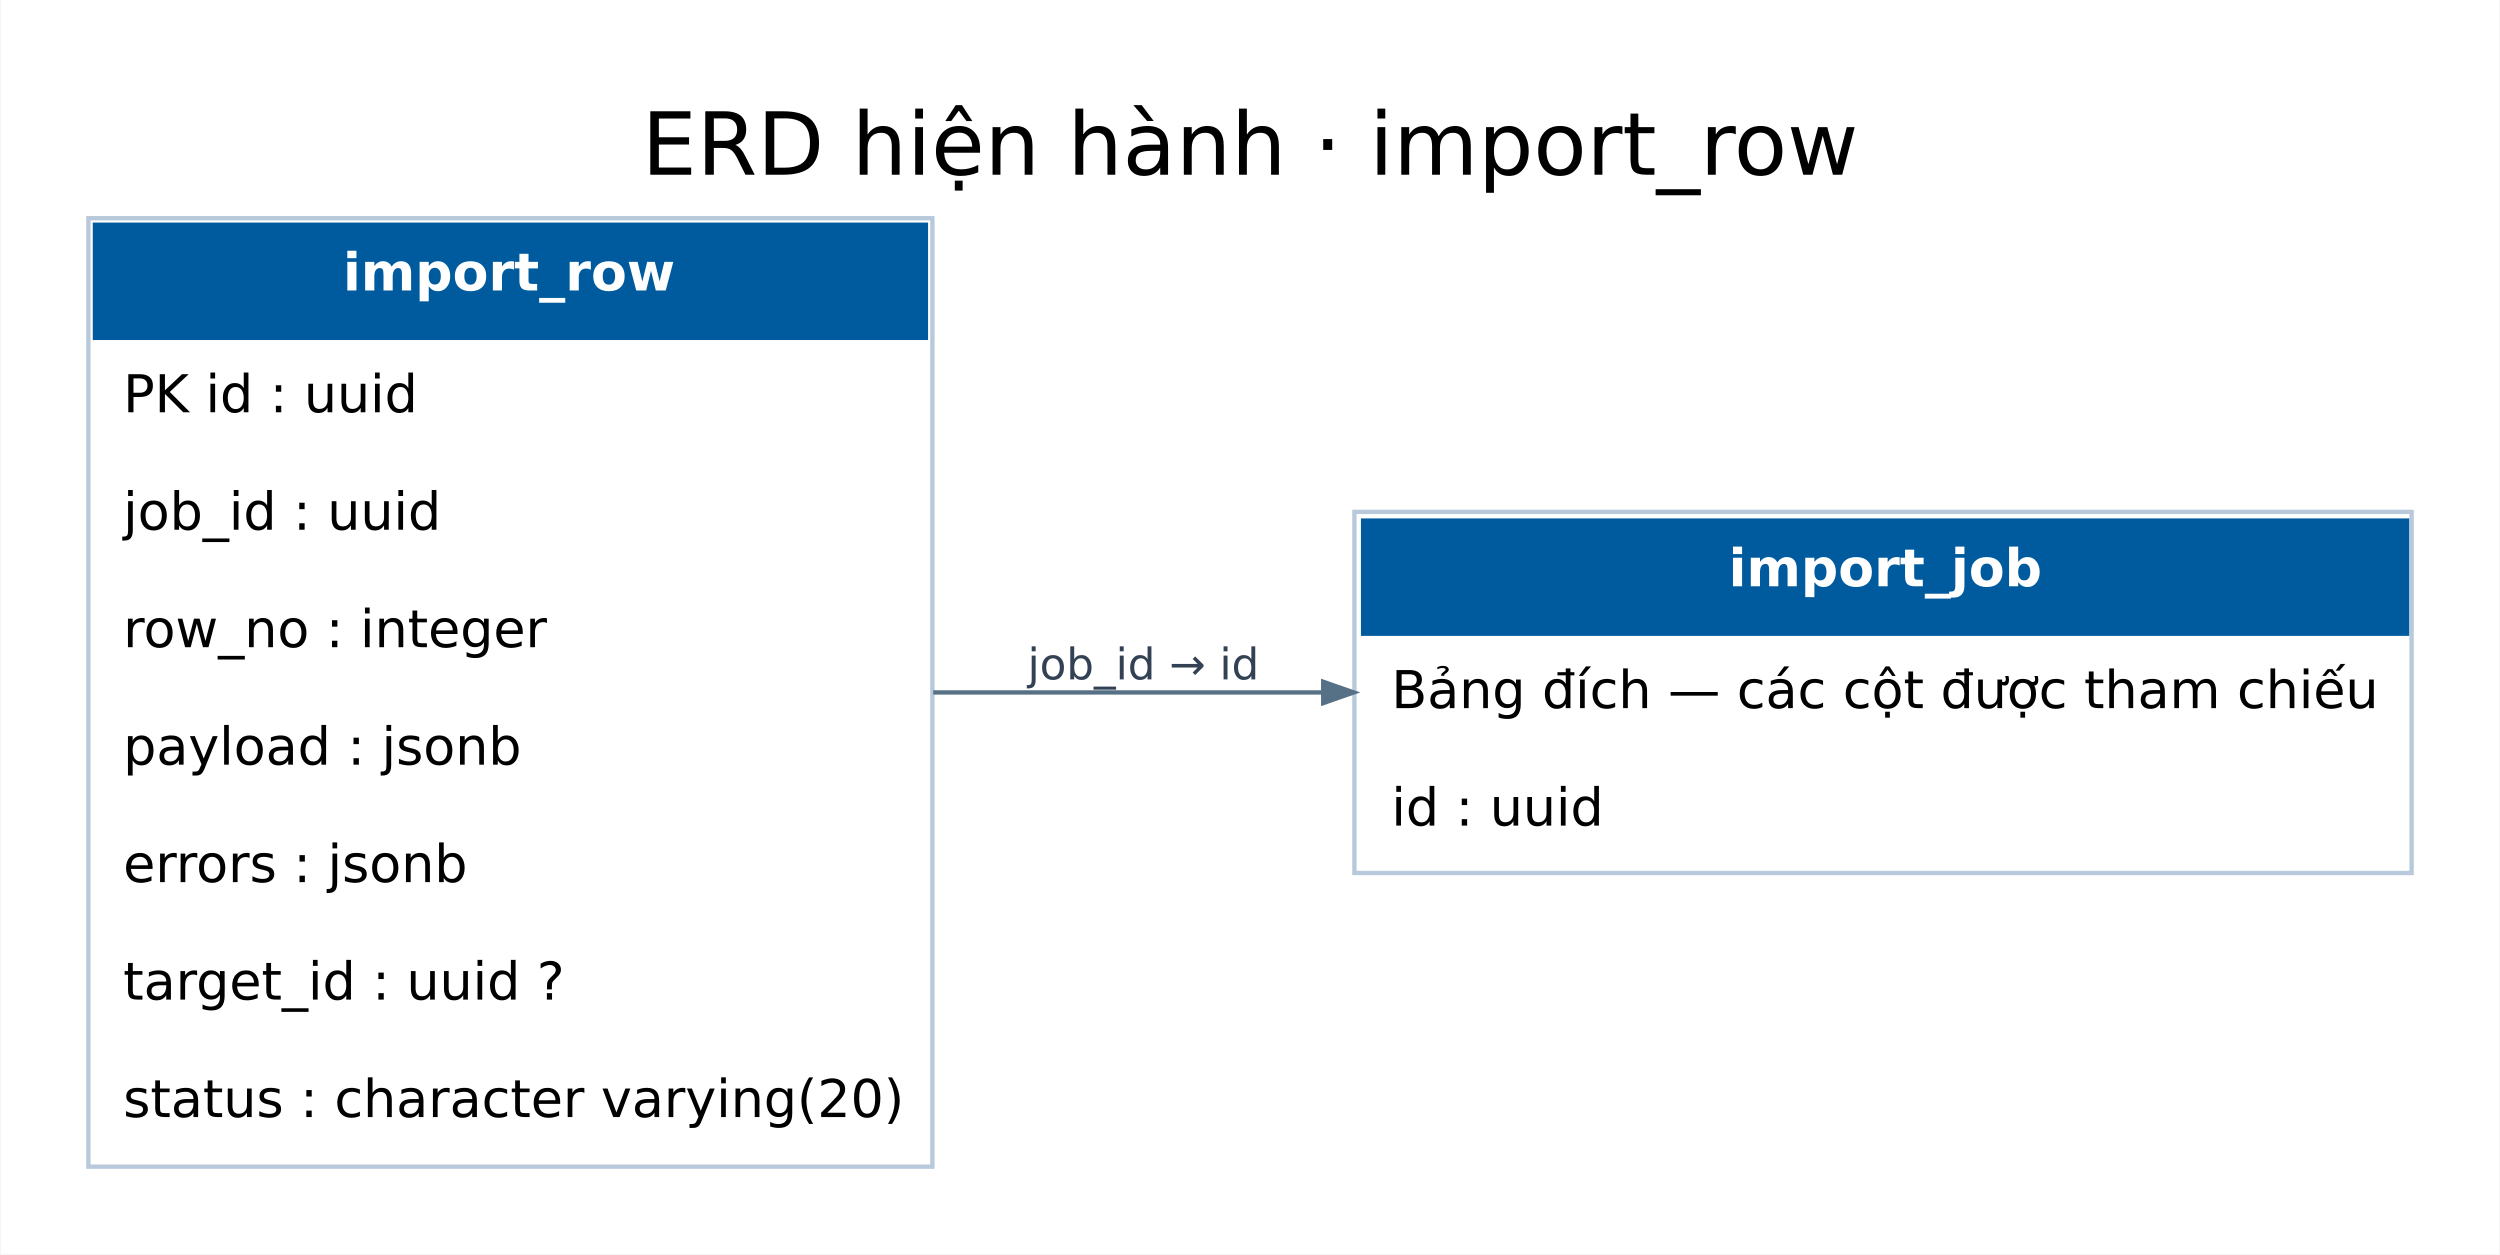
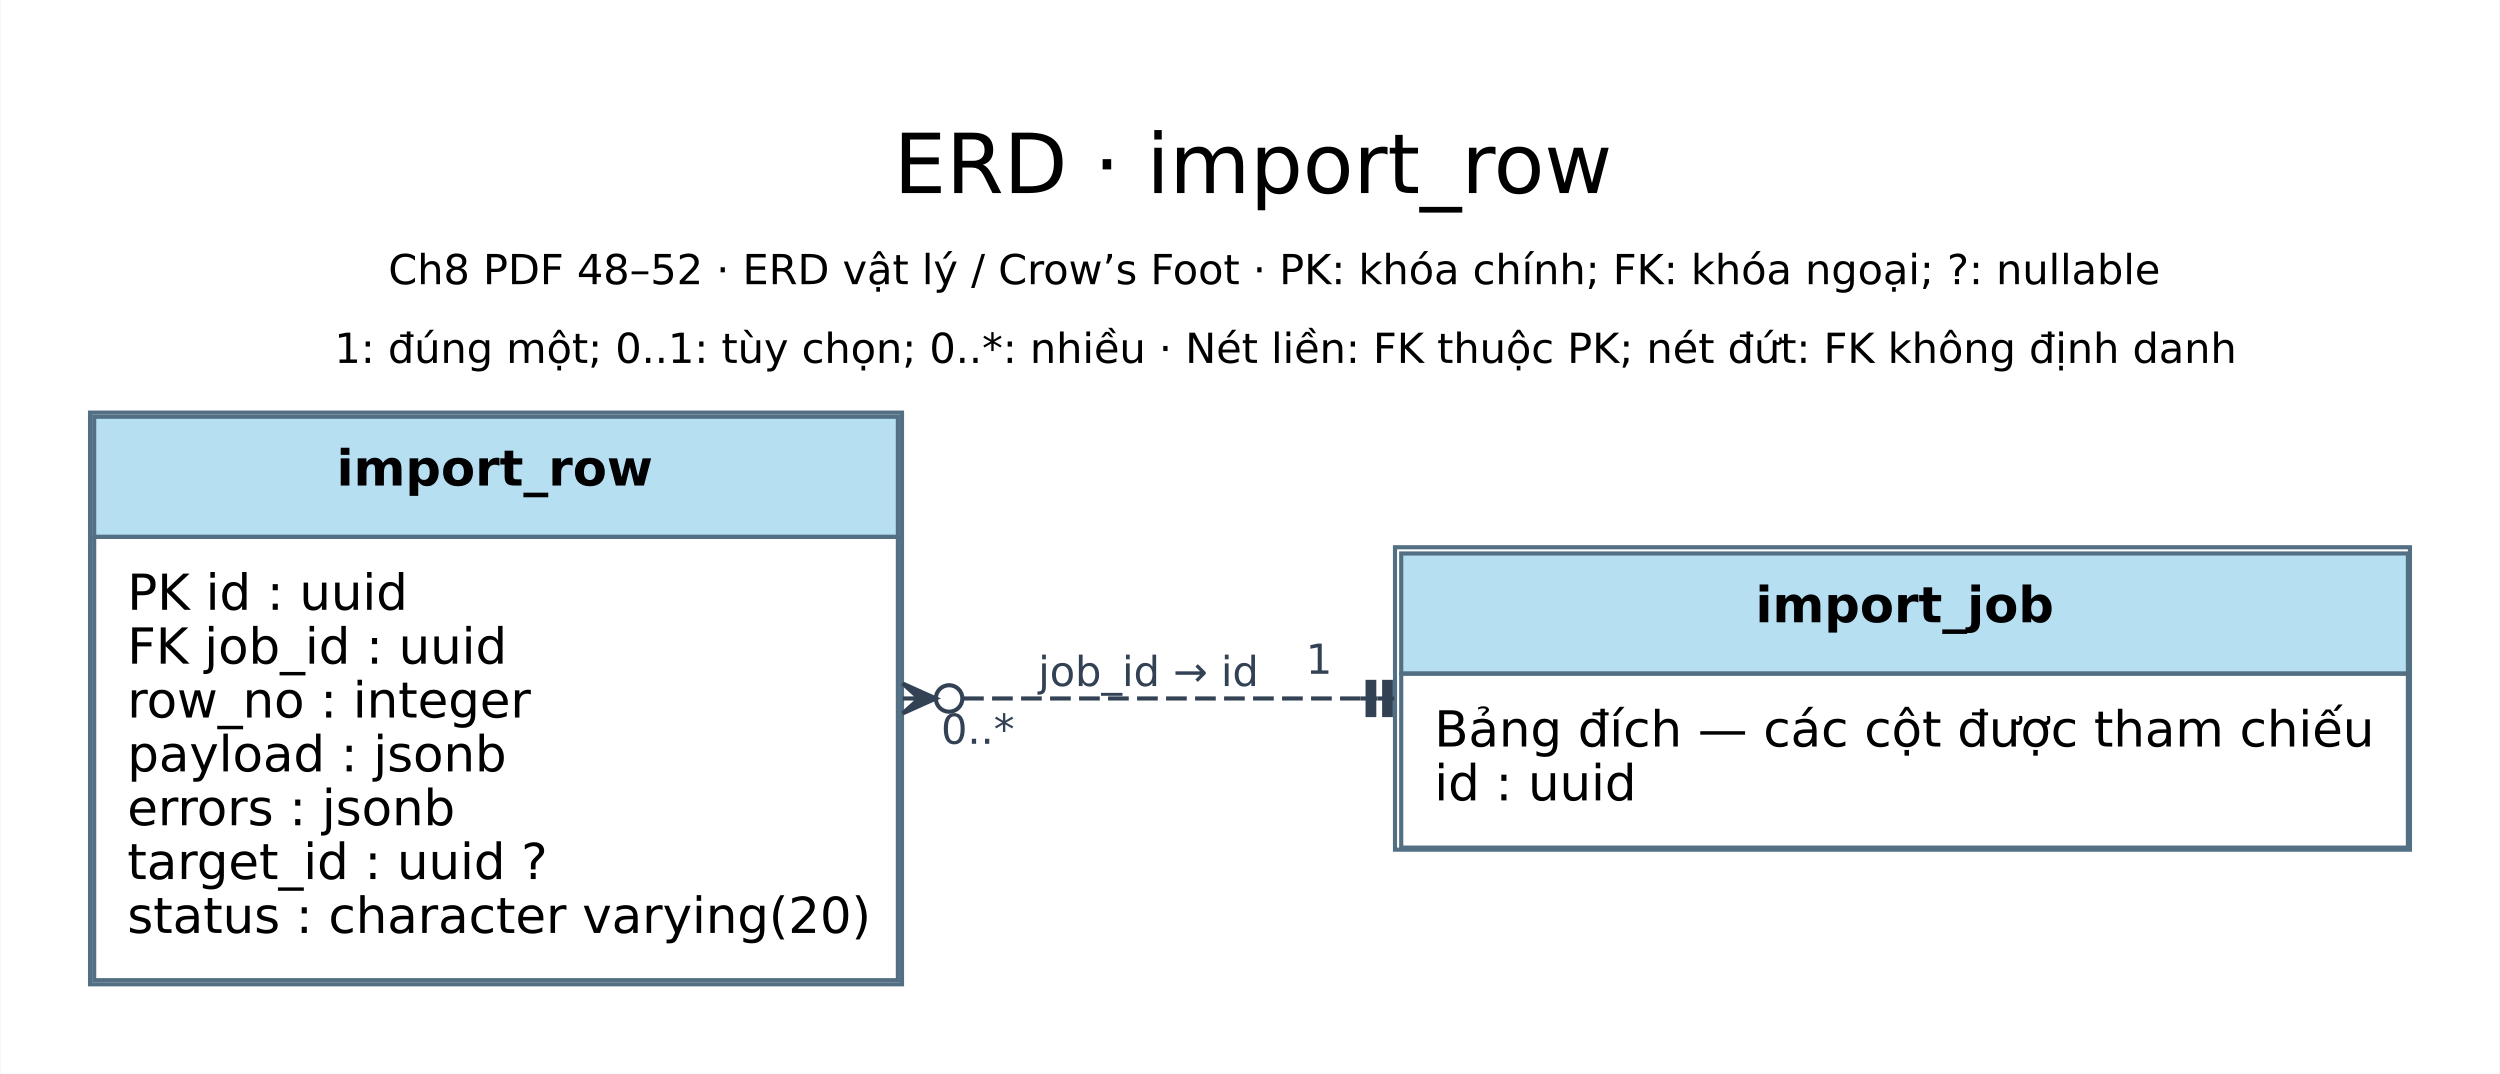
- <svg xmlns="http://www.w3.org/2000/svg" width="574pt" height="288pt" viewBox="0.00 0.00 574.32 288.32">
-   <g id="graph0" class="graph" transform="scale(1 1) rotate(0) translate(20.16 268.16)">
-     <polygon fill="white" stroke="transparent" points="-20.16,20.16 -20.16,-268.16 554.16,-268.16 554.16,20.16 -20.16,20.16" />
-     <text text-anchor="middle" x="267" y="-228" font-family="DejaVu Sans" font-size="20.00">ERD hiện hành · import_row</text>
+ <svg xmlns="http://www.w3.org/2000/svg" width="603pt" height="259pt" viewBox="0.00 0.00 603.20 259.20">
+   <g id="graph0" class="graph" transform="scale(1 1) rotate(0) translate(21.6 237.6)">
+     <polygon fill="white" stroke="transparent" points="-21.6,21.6 -21.6,-237.6 581.6,-237.6 581.6,21.6 -21.6,21.6" />
+     <text text-anchor="start" x="194" y="-191" font-family="DejaVu Sans" font-size="20.00">ERD · import_row</text>
+     <text text-anchor="start" x="72" y="-169" font-family="DejaVu Sans" font-size="10.00">Ch8 PDF 48–52 · ERD vật lý / Crow’s Foot · PK: khóa chính; FK: khóa ngoại; ?: nullable</text>
+     <text text-anchor="start" x="59" y="-150" font-family="DejaVu Sans" font-size="10.00">1: đúng một; 0..1: tùy chọn; 0..*: nhiều · Nét liền: FK thuộc PK; nét đứt: FK không định danh</text>
    <g id="node1" class="node">
-       <polygon fill="#005b9e" stroke="transparent" points="1,-190 1,-217 193,-217 193,-190 1,-190" />
-       <text text-anchor="start" x="58.5" y="-201.4" font-family="DejaVu Sans" font-weight="bold" font-size="12.00" fill="white">import_row</text>
-       <text text-anchor="start" x="8" y="-173.4" font-family="DejaVu Sans" font-size="12.00">PK id : uuid</text>
-       <text text-anchor="start" x="8" y="-146.4" font-family="DejaVu Sans" font-size="12.00">job_id : uuid</text>
-       <text text-anchor="start" x="8" y="-119.4" font-family="DejaVu Sans" font-size="12.00">row_no : integer</text>
-       <text text-anchor="start" x="8" y="-92.4" font-family="DejaVu Sans" font-size="12.00">payload : jsonb</text>
-       <text text-anchor="start" x="8" y="-65.4" font-family="DejaVu Sans" font-size="12.00">errors : jsonb</text>
-       <text text-anchor="start" x="8" y="-38.4" font-family="DejaVu Sans" font-size="12.00">target_id : uuid ?</text>
-       <text text-anchor="start" x="8" y="-11.4" font-family="DejaVu Sans" font-size="12.00">status : character varying(20)</text>
-       <polygon fill="none" stroke="#b7c9da" points="0,0 0,-218 194,-218 194,0 0,0" />
+       <polygon fill="#b7dff2" stroke="transparent" points="1,-108 1,-137 195,-137 195,-108 1,-108" />
+       <polygon fill="none" stroke="#526f83" points="1,-108 1,-137 195,-137 195,-108 1,-108" />
+       <text text-anchor="start" x="59.5" y="-120.4" font-family="DejaVu Sans" font-weight="bold" font-size="12.00">import_row</text>
+       <polygon fill="none" stroke="#526f83" points="1,-1 1,-108 195,-108 195,-1 1,-1" />
+       <text text-anchor="start" x="9" y="-90.4" font-family="DejaVu Sans" font-size="12.00">PK id : uuid</text>
+       <text text-anchor="start" x="9" y="-77.4" font-family="DejaVu Sans" font-size="12.00">FK job_id : uuid</text>
+       <text text-anchor="start" x="9" y="-64.4" font-family="DejaVu Sans" font-size="12.00">row_no : integer</text>
+       <text text-anchor="start" x="9" y="-51.4" font-family="DejaVu Sans" font-size="12.00">payload : jsonb</text>
+       <text text-anchor="start" x="9" y="-38.4" font-family="DejaVu Sans" font-size="12.00">errors : jsonb</text>
+       <text text-anchor="start" x="9" y="-25.4" font-family="DejaVu Sans" font-size="12.00">target_id : uuid ?</text>
+       <text text-anchor="start" x="9" y="-12.4" font-family="DejaVu Sans" font-size="12.00">status : character varying(20)</text>
+       <polygon fill="none" stroke="#526f83" points="0,0 0,-138 196,-138 196,0 0,0" />
    </g>
    <g id="node2" class="node">
-       <polygon fill="#005b9e" stroke="transparent" points="292.5,-122 292.5,-149 533.5,-149 533.5,-122 292.5,-122" />
-       <text text-anchor="start" x="377" y="-133.4" font-family="DejaVu Sans" font-weight="bold" font-size="12.00" fill="white">import_job</text>
-       <text text-anchor="start" x="299.5" y="-105.4" font-family="DejaVu Sans" font-size="12.00">Bảng đích — các cột được tham chiếu</text>
-       <text text-anchor="start" x="299.5" y="-78.4" font-family="DejaVu Sans" font-size="12.00">id : uuid</text>
-       <polygon fill="none" stroke="#b7c9da" points="291,-67.5 291,-150.5 534,-150.5 534,-67.5 291,-67.5" />
+       <polygon fill="#b7dff2" stroke="transparent" points="316.5,-75 316.5,-104 559.5,-104 559.5,-75 316.5,-75" />
+       <polygon fill="none" stroke="#526f83" points="316.5,-75 316.5,-104 559.5,-104 559.5,-75 316.5,-75" />
+       <text text-anchor="start" x="402" y="-87.4" font-family="DejaVu Sans" font-weight="bold" font-size="12.00">import_job</text>
+       <polygon fill="none" stroke="#526f83" points="316.5,-33 316.5,-75 559.5,-75 559.5,-33 316.5,-33" />
+       <text text-anchor="start" x="324.5" y="-57.4" font-family="DejaVu Sans" font-size="12.00">Bảng đích — các cột được tham chiếu</text>
+       <text text-anchor="start" x="324.5" y="-44.4" font-family="DejaVu Sans" font-size="12.00">id : uuid</text>
+       <polygon fill="none" stroke="#526f83" points="315,-32.5 315,-105.5 560,-105.5 560,-32.5 315,-32.5" />
    </g>
    <g id="edge1" class="edge">
-       <path fill="none" stroke="#567086" d="M194.19,-109C222.43,-109 253.78,-109 283.67,-109" />
-       <polygon fill="#567086" stroke="#567086" points="283.83,-111.45 290.83,-109 283.83,-106.55 283.83,-111.45" />
-       <text text-anchor="middle" x="242.5" y="-112" font-family="DejaVu Sans" font-size="10.00" fill="#334155">job_id → id</text>
+       <path fill="none" stroke="#334155" stroke-dasharray="5,2" d="M210.74,-69C241.49,-69 275.11,-69 306.79,-69" />
+       <polygon fill="#334155" stroke="#334155" points="204.17,-69 196.17,-65.4 200.17,-69 196.17,-69 196.17,-69 196.17,-69 200.17,-69 196.17,-72.6 204.17,-69 204.17,-69" />
+       <ellipse fill="none" stroke="#334155" cx="207.37" cy="-69" rx="3.2" ry="3.2" />
+       <polygon fill="#334155" stroke="#334155" points="313.99,-65 313.99,-73 312.39,-73 312.39,-65 313.99,-65" />
+       <polyline fill="none" stroke="#334155" points="314.79,-69 310.79,-69 " />
+       <polygon fill="#334155" stroke="#334155" points="309.99,-65 309.99,-73 308.39,-73 308.39,-65 309.99,-65" />
+       <polyline fill="none" stroke="#334155" points="310.79,-69 306.79,-69 " />
+       <text text-anchor="middle" x="255.5" y="-72" font-family="DejaVu Sans" font-size="10.00" fill="#334155">job_id → id</text>
+       <text text-anchor="middle" x="296.67" y="-74.95" font-family="DejaVu Sans" font-size="10.00" fill="#334155">1</text>
+       <text text-anchor="middle" x="214.29" y="-58.05" font-family="DejaVu Sans" font-size="10.00" fill="#334155">0..*</text>
    </g>
  </g>
</svg>
